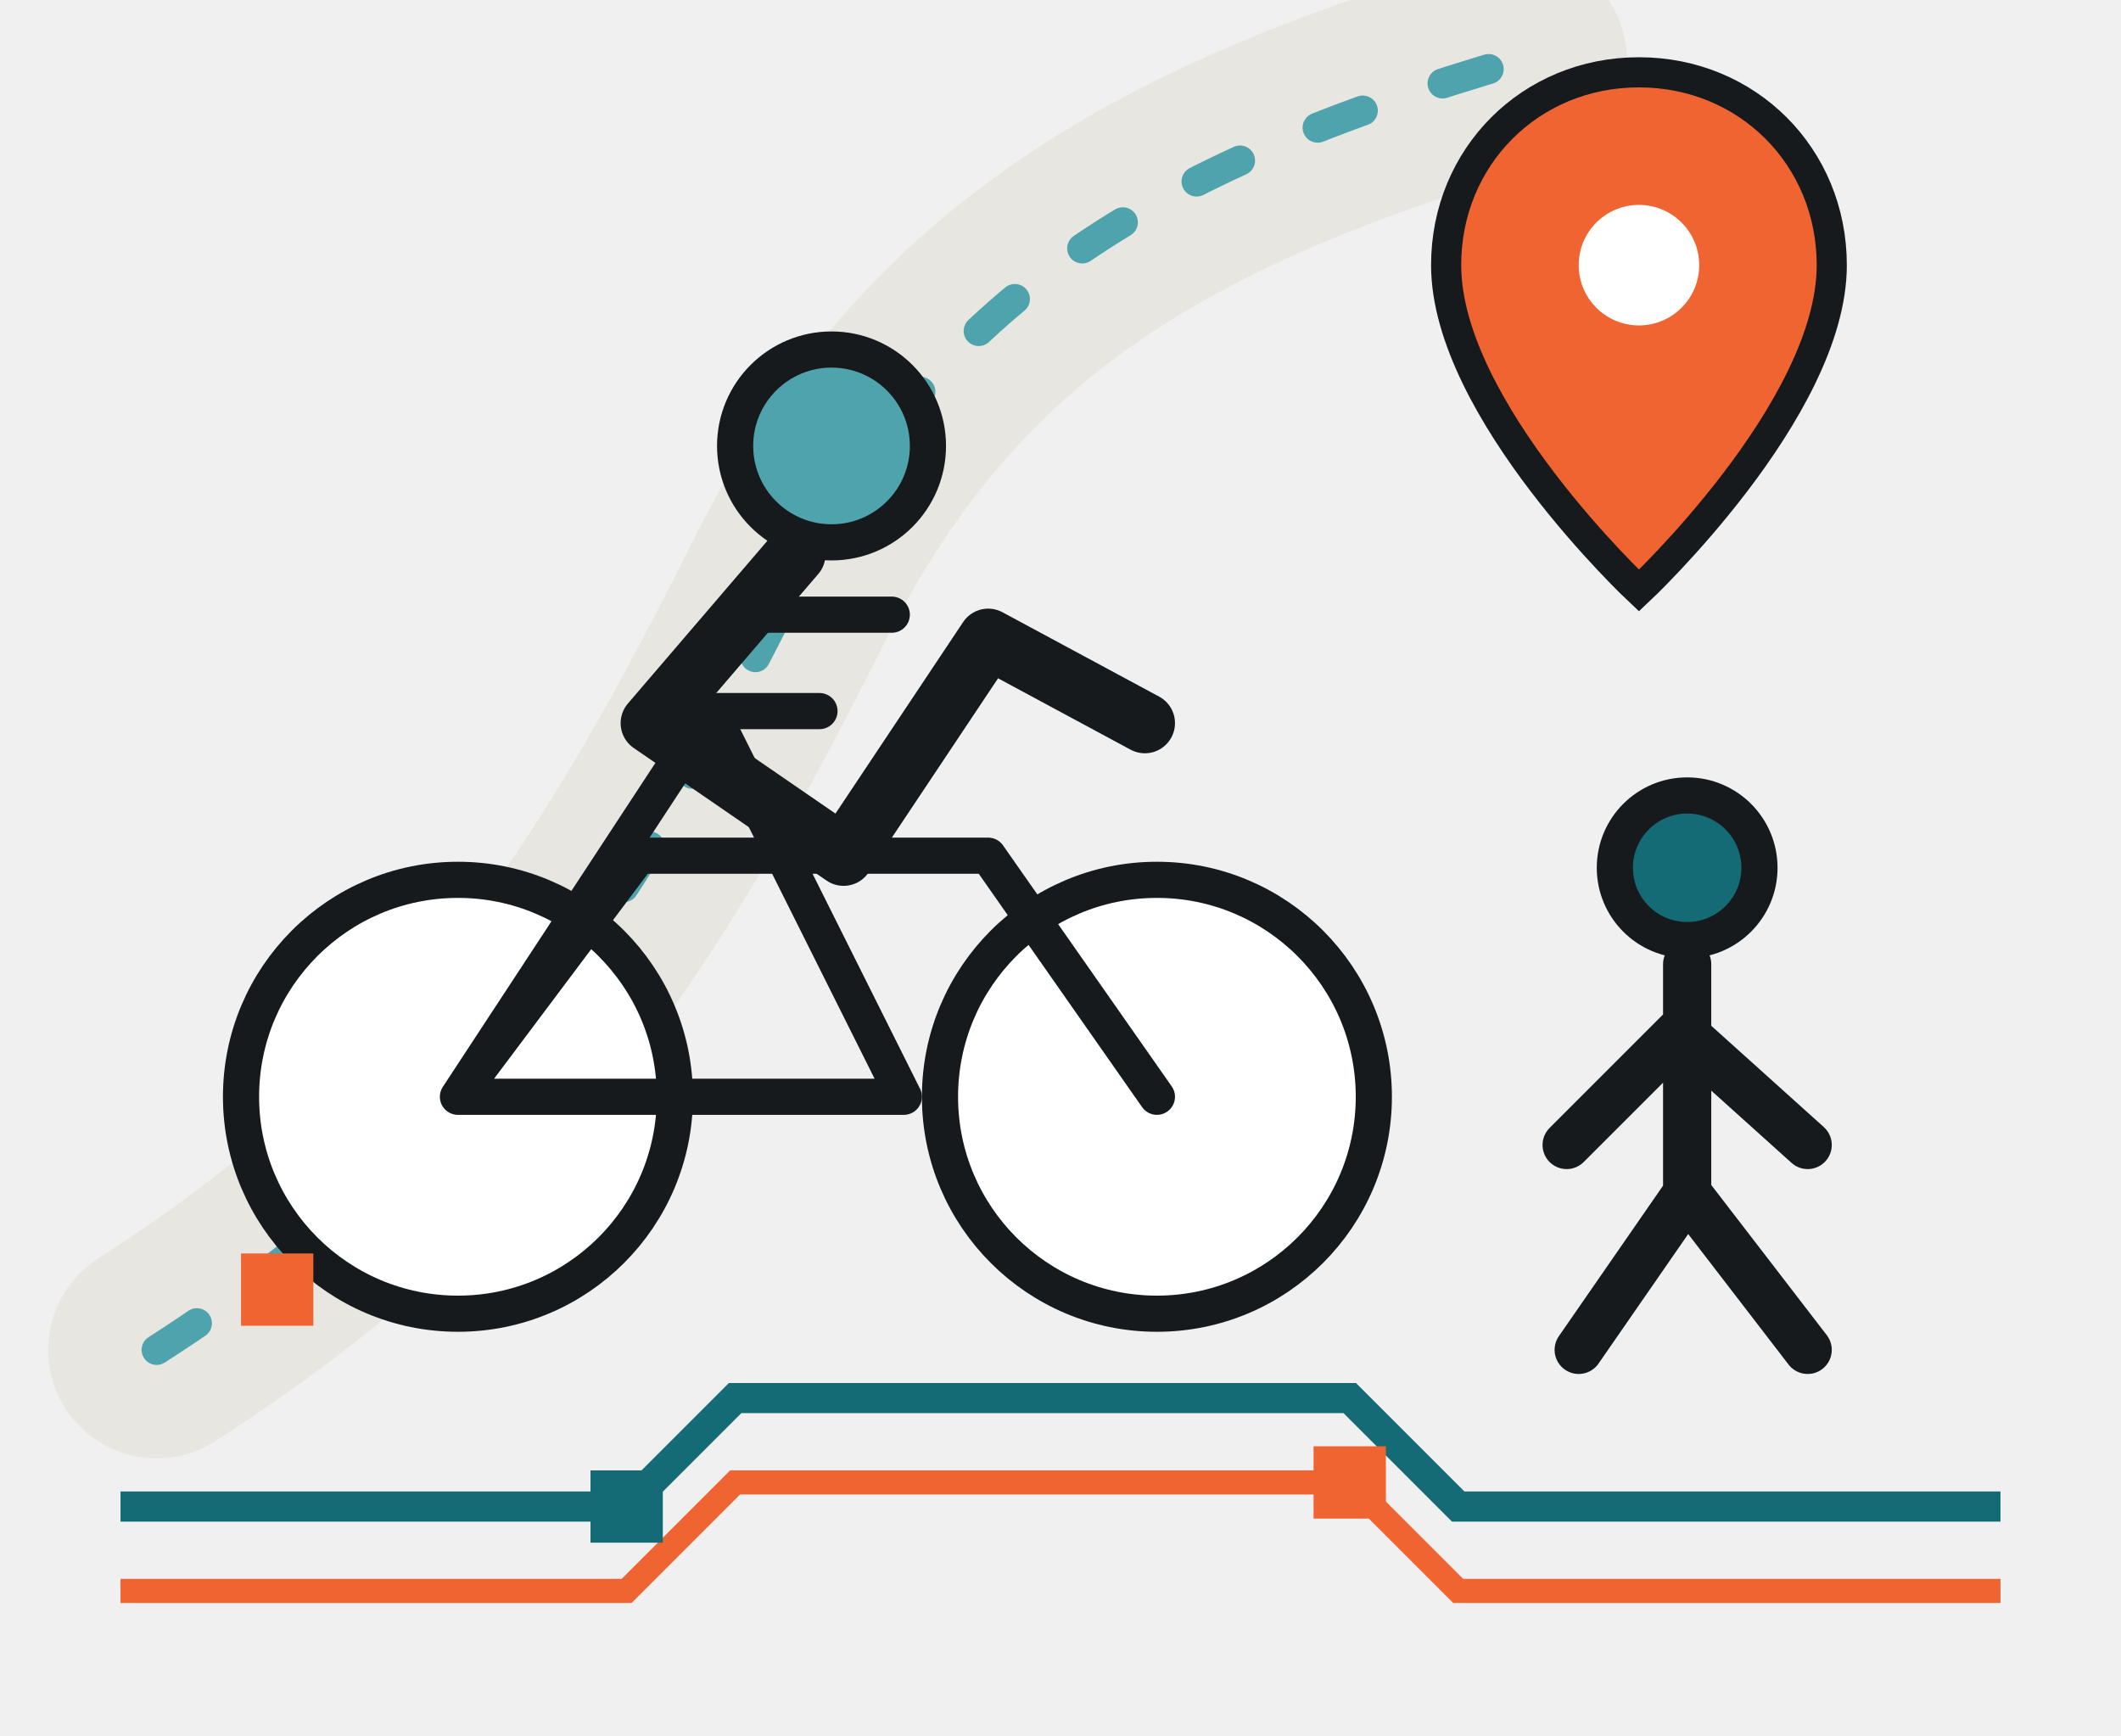
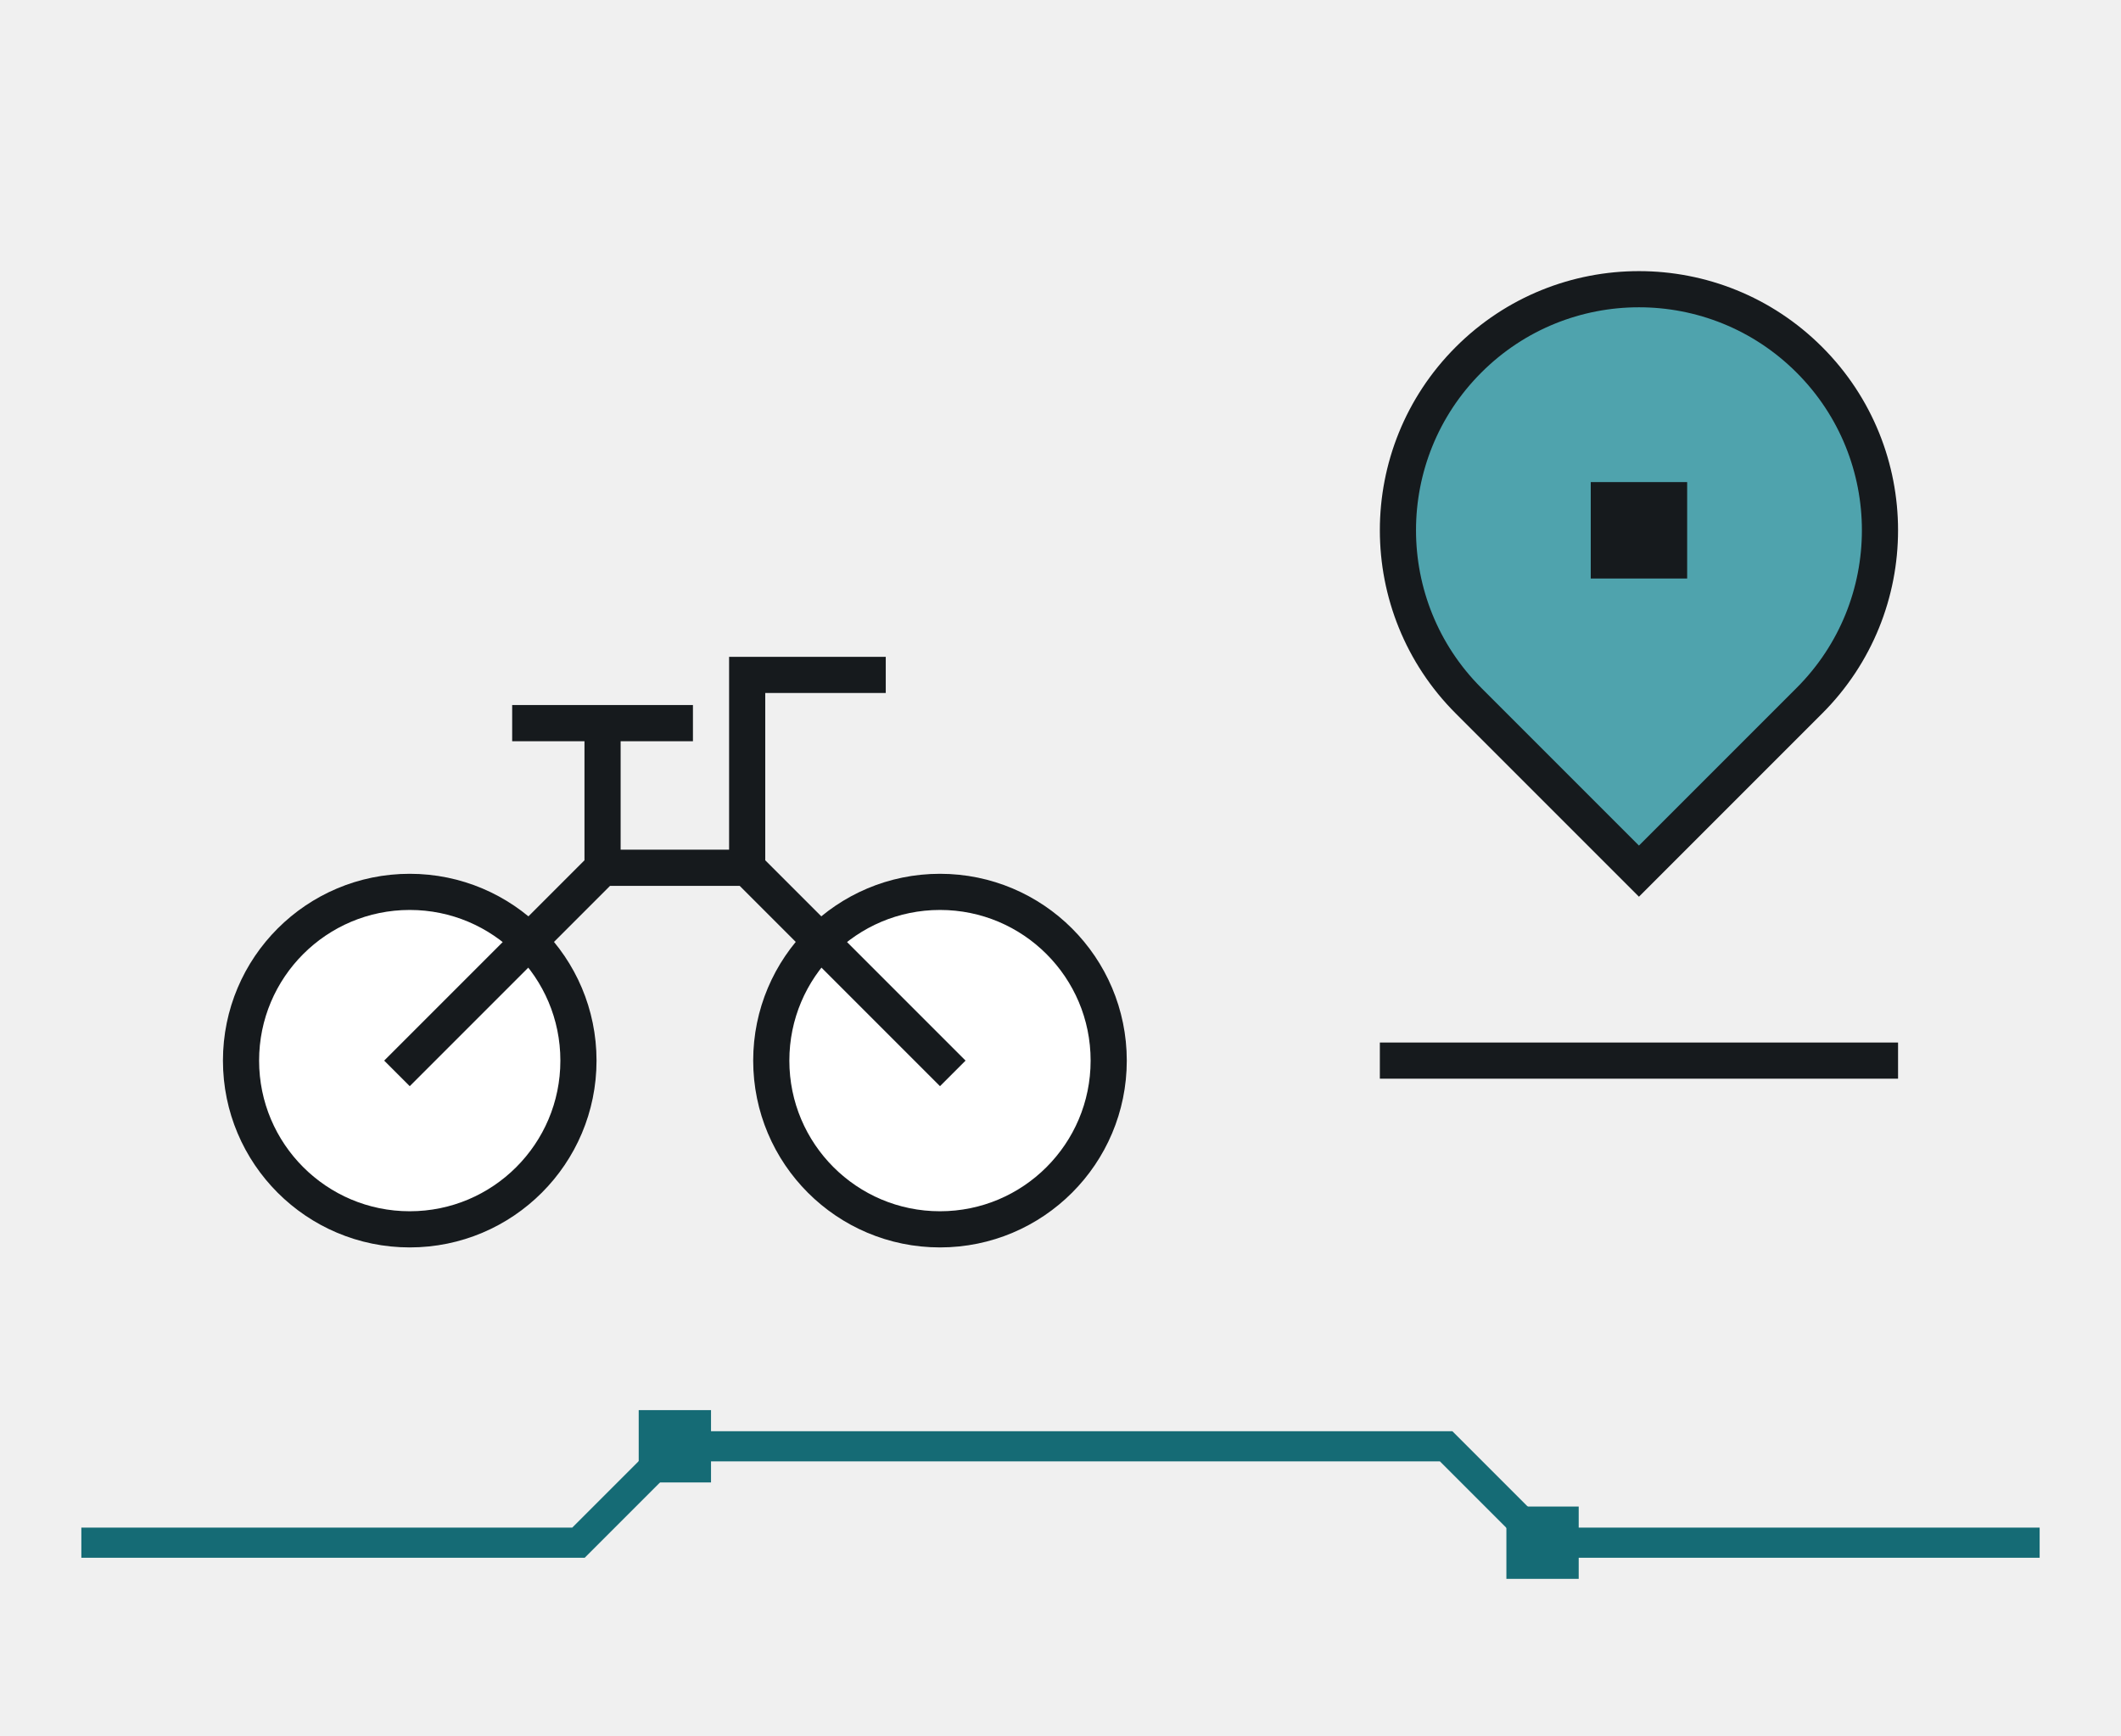
<svg xmlns="http://www.w3.org/2000/svg" viewBox="0 0 176 144" role="img" aria-labelledby="title desc">
-   <path d="M13 112c28-18 40-38 53-64 12-23 29-34 60-43" fill="none" stroke="#E8E6E1" stroke-width="18" stroke-linecap="round" />
-   <path d="M13 112c28-18 40-38 53-64 12-23 29-34 60-43" fill="none" stroke="#4FA3AD" stroke-width="2.5" stroke-linecap="round" stroke-dasharray="4 7" />
-   <path d="M136 6c-9 0-16 7-16 16 0 12 16 27 16 27s16-15 16-27c0-9-7-16-16-16Z" fill="#F06432" stroke="#161a1d" stroke-width="2.5" />
-   <circle cx="136" cy="22" r="5" fill="#FFFFFF" />
-   <g stroke="#161a1d" stroke-width="3" stroke-linecap="round" stroke-linejoin="round">
-     <circle cx="38" cy="91" r="18" fill="#FFFFFF" />
-     <circle cx="96" cy="91" r="18" fill="#FFFFFF" />
-     <path d="m38 91 21-32 16 32H38l15-20h29l14 20" fill="none" />
-     <path d="M55 59h13M61 51h13" />
-     <circle cx="69" cy="37" r="8" fill="#4FA3AD" />
-     <path d="m66 46-12 14 16 11 12-18 13 7" fill="none" stroke-width="5" />
-     <circle cx="140" cy="72" r="6" fill="#156B75" />
-     <path d="M140 80v19M140 85l-10 10M140 86l10 9M140 99l-9 13M140 99l10 13" fill="none" stroke-width="4" />
+   <g fill="none" stroke="#161A1D" stroke-width="3" stroke-linecap="square" stroke-linejoin="miter">
+     <circle cx="34" cy="88" r="14" fill="#FFFFFF" />
+     <circle cx="78" cy="88" r="14" fill="#FFFFFF" />
+     <path d="M34 88L50 72H62L78 88M50 72V60M44 60H56M62 72V56H72" />
+     <path d="M136 72.28L121.86 58.14A20 20 0 1 1 150.14 58.14Z" fill="#4FA3AD" />
+     <rect x="132" y="40" width="8" height="8" fill="#161A1D" stroke="none" />
+     <path d="M116 88H156" />
+     <path d="M8 128H48L56 120H120L128 128H168" stroke="#156B75" stroke-width="2.5" />
+     <rect x="53" y="117" width="6" height="6" fill="#156B75" stroke="none" />
+     <rect x="125" y="125" width="6" height="6" fill="#156B75" stroke="none" />
  </g>
-   <rect x="20" y="104" width="6" height="6" fill="#F06432" />
-   <path d="M10 125h42l9-9h51l9 9h45" fill="none" stroke="#156B75" stroke-width="2.5" />
-   <path d="M10 132h42l9-9h51l9 9h45" fill="none" stroke="#F06432" stroke-width="2" />
-   <rect x="49" y="122" width="6" height="6" fill="#156B75" />
-   <rect x="109" y="120" width="6" height="6" fill="#F06432" />
</svg>
